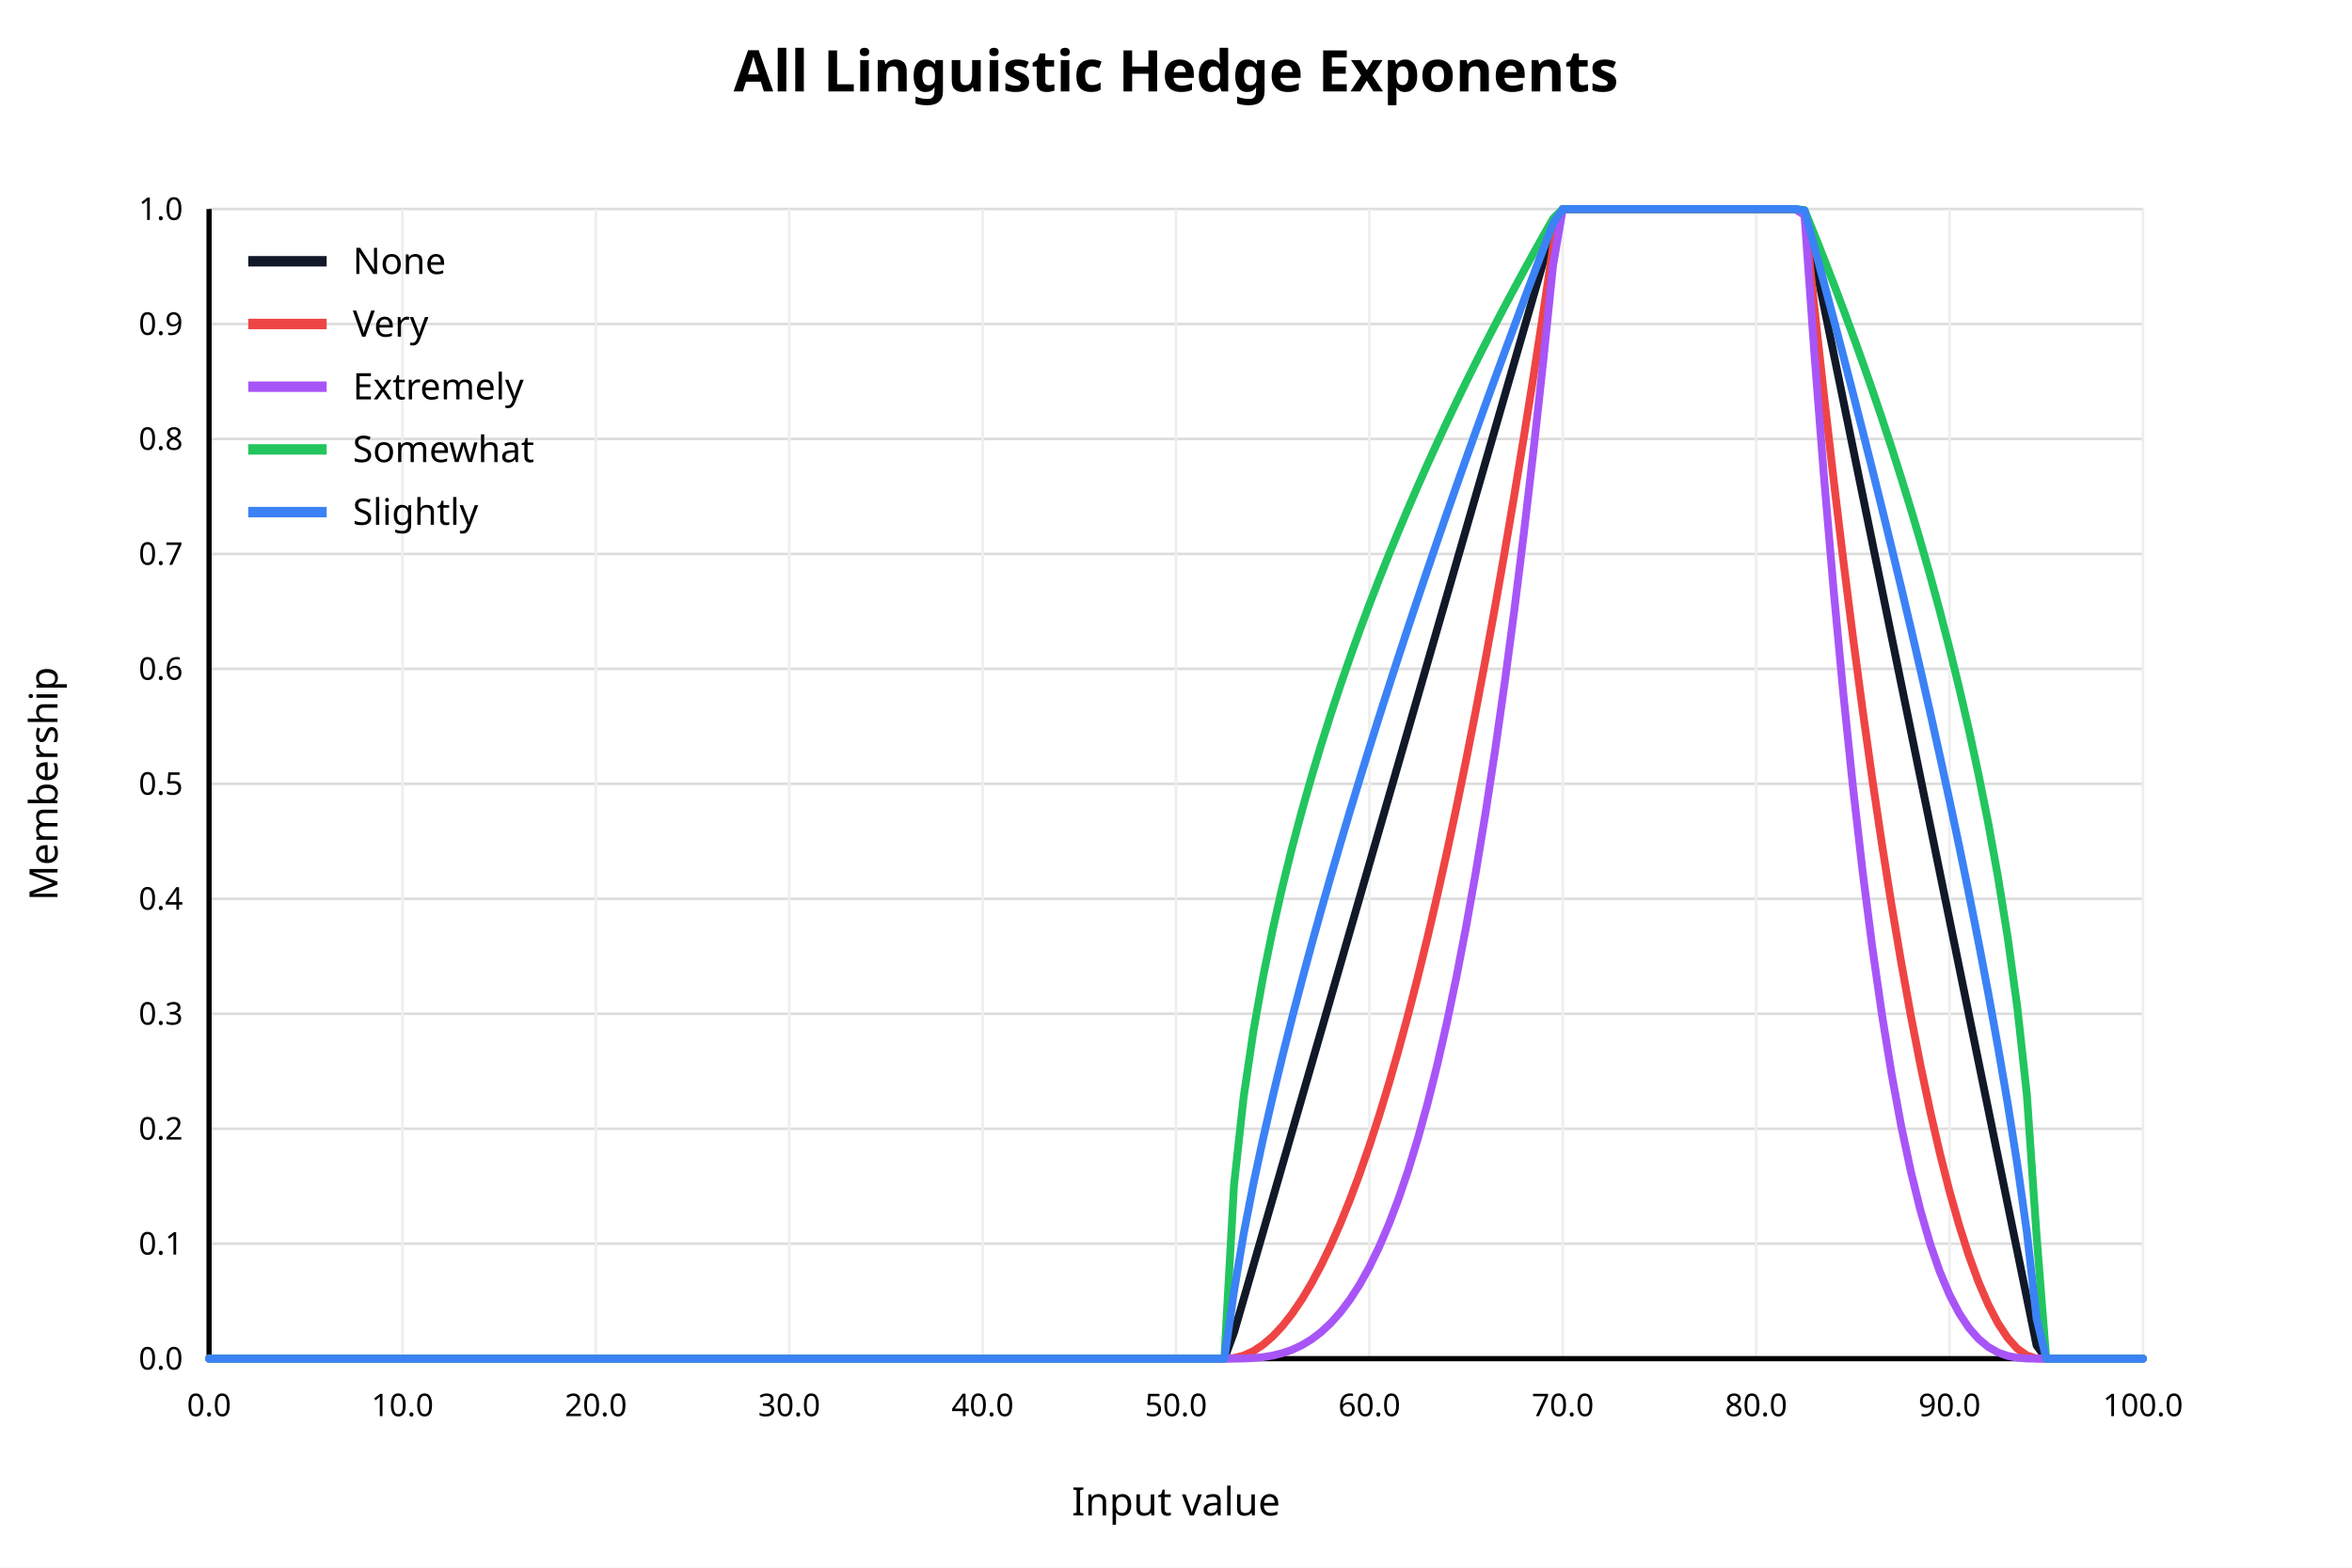
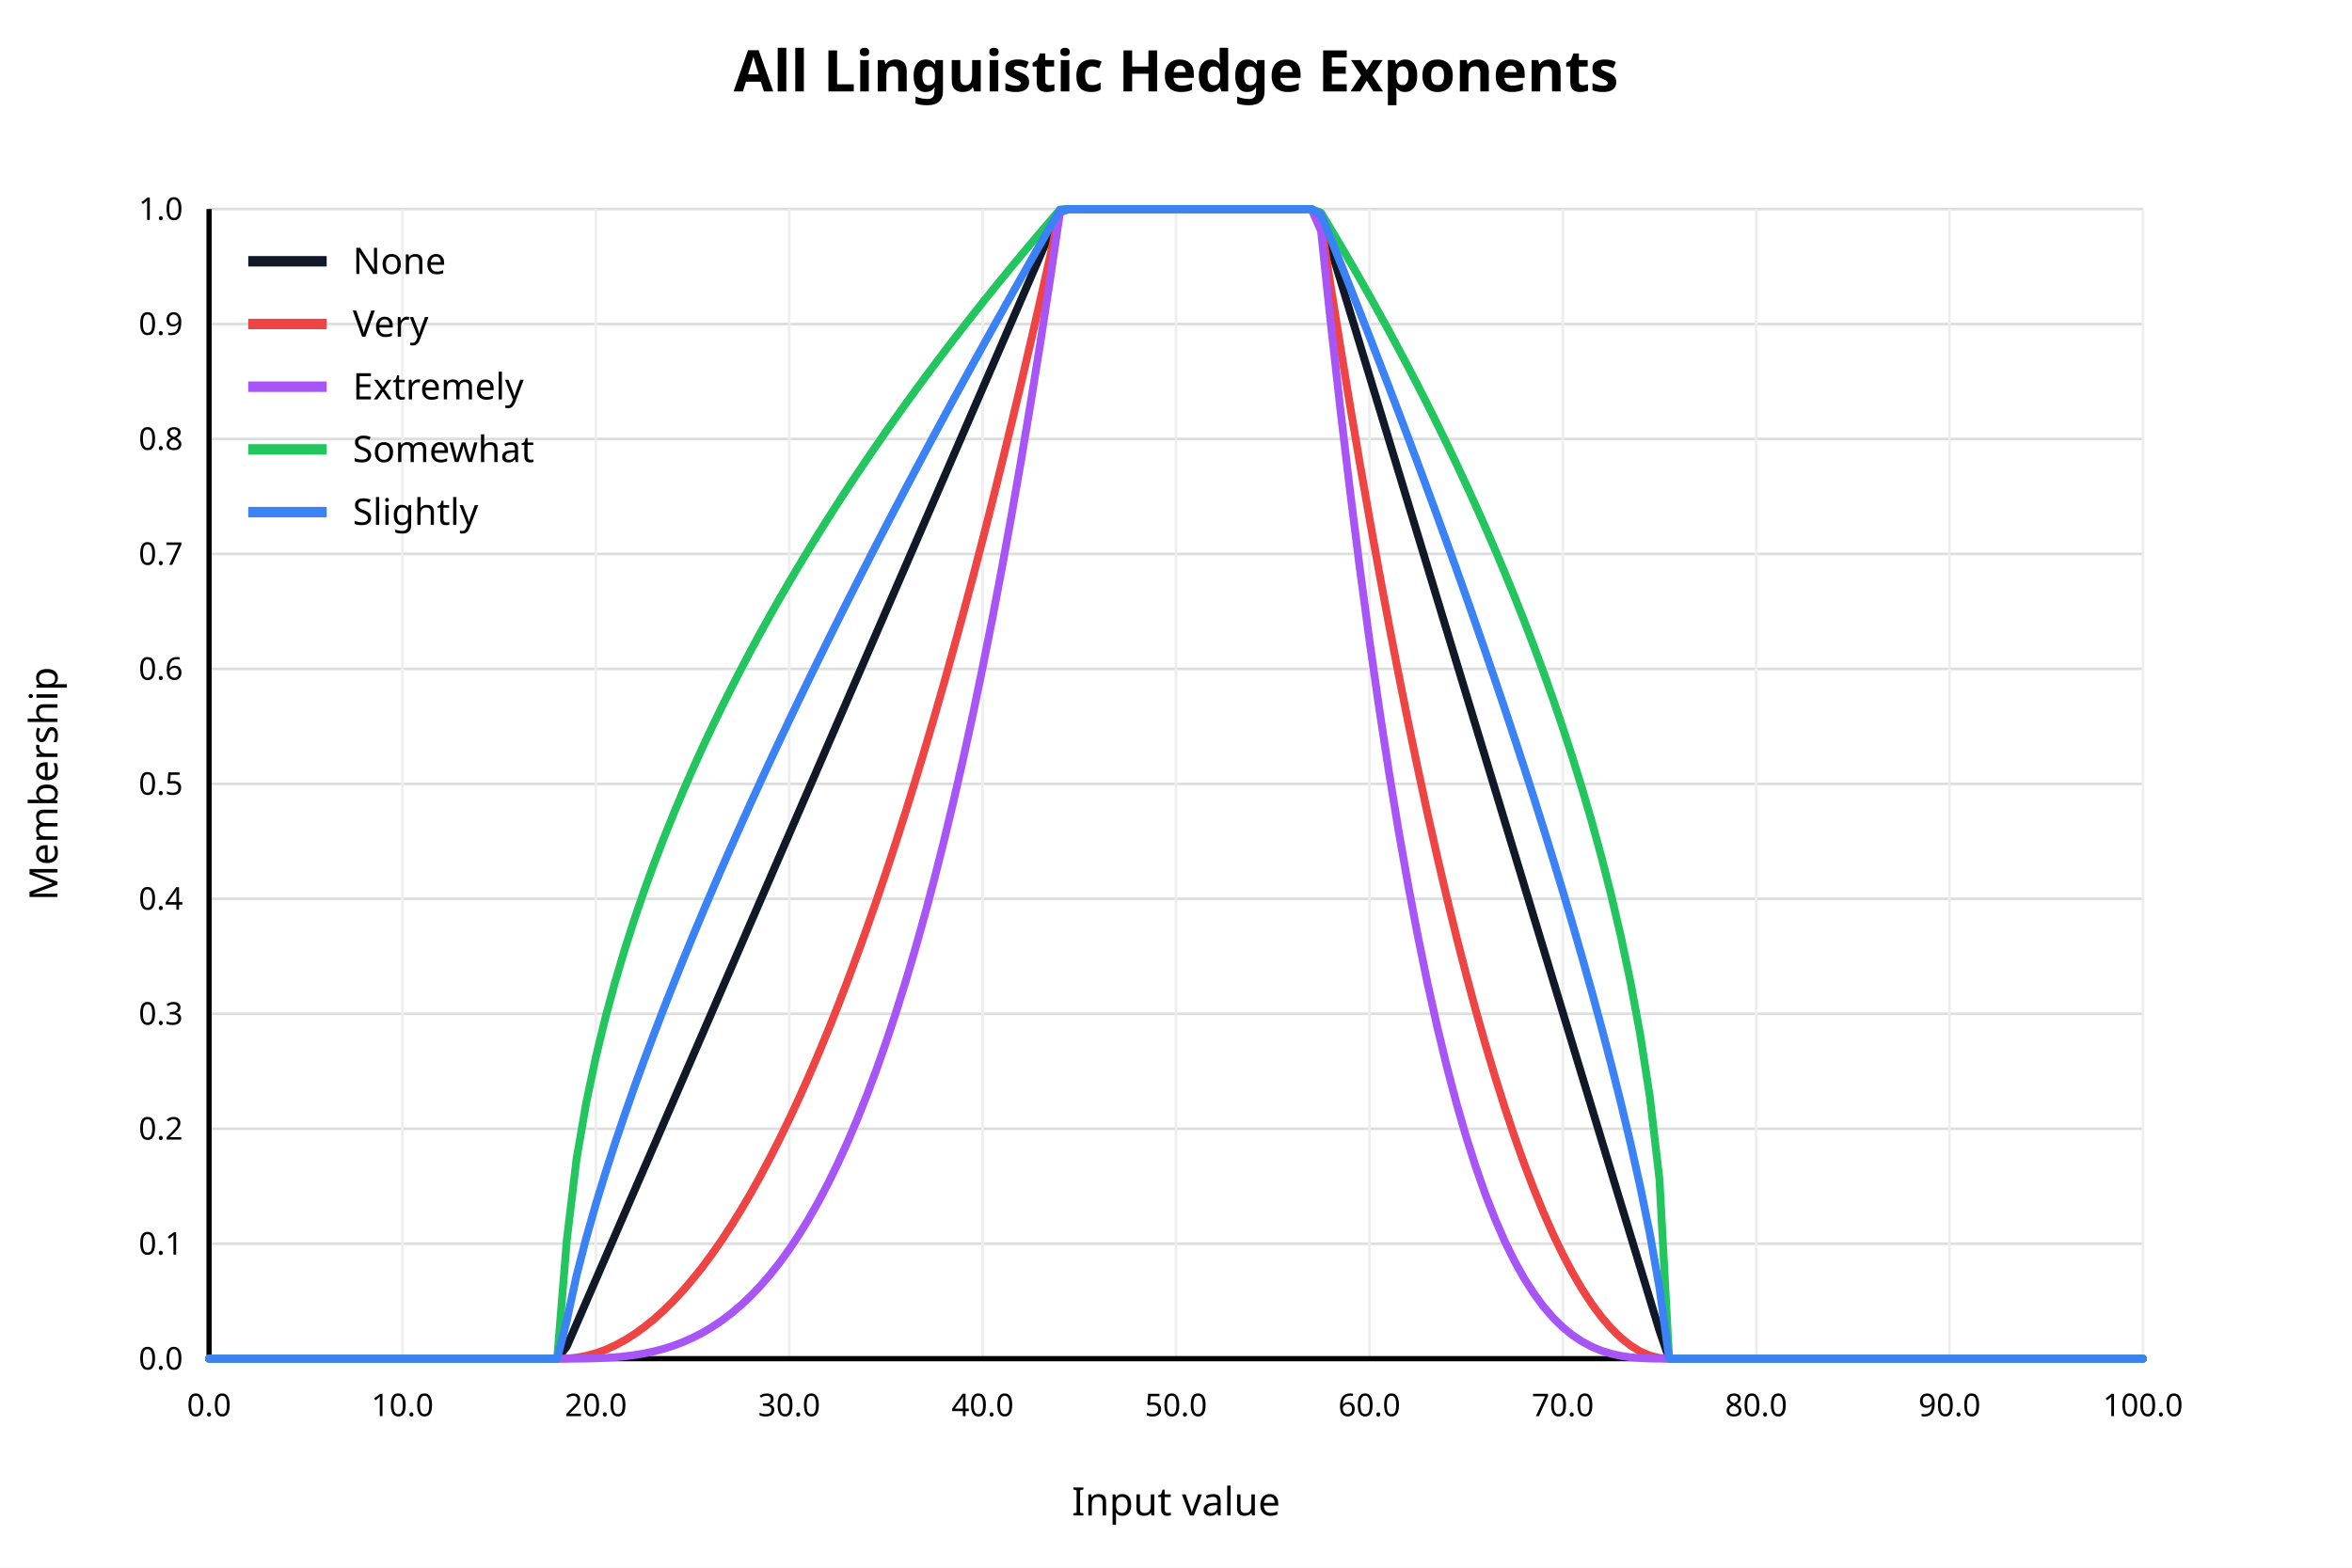
<svg xmlns="http://www.w3.org/2000/svg" width="900" height="600" viewBox="0 0 900 600">
  <rect x="0" y="0" width="900" height="600" fill="white" />
  <text x="450" y="35" text-anchor="middle" font-family="sans-serif" font-size="22" font-weight="bold" fill="black">All Linguistic Hedge Exponents</text>
  <line x1="80" y1="520.00" x2="820" y2="520.00" stroke="#dddddd" stroke-width="1" />
  <text x="70" y="520.00" text-anchor="end" dominant-baseline="middle" font-family="sans-serif" font-size="12" fill="black">0.0</text>
  <line x1="80" y1="476.00" x2="820" y2="476.00" stroke="#dddddd" stroke-width="1" />
  <text x="70" y="476.00" text-anchor="end" dominant-baseline="middle" font-family="sans-serif" font-size="12" fill="black">0.1</text>
  <line x1="80" y1="432.00" x2="820" y2="432.00" stroke="#dddddd" stroke-width="1" />
  <text x="70" y="432.00" text-anchor="end" dominant-baseline="middle" font-family="sans-serif" font-size="12" fill="black">0.2</text>
  <line x1="80" y1="388.00" x2="820" y2="388.00" stroke="#dddddd" stroke-width="1" />
  <text x="70" y="388.00" text-anchor="end" dominant-baseline="middle" font-family="sans-serif" font-size="12" fill="black">0.3</text>
  <line x1="80" y1="344.00" x2="820" y2="344.00" stroke="#dddddd" stroke-width="1" />
  <text x="70" y="344.00" text-anchor="end" dominant-baseline="middle" font-family="sans-serif" font-size="12" fill="black">0.4</text>
  <line x1="80" y1="300.00" x2="820" y2="300.00" stroke="#dddddd" stroke-width="1" />
  <text x="70" y="300.00" text-anchor="end" dominant-baseline="middle" font-family="sans-serif" font-size="12" fill="black">0.5</text>
  <line x1="80" y1="256.00" x2="820" y2="256.00" stroke="#dddddd" stroke-width="1" />
  <text x="70" y="256.00" text-anchor="end" dominant-baseline="middle" font-family="sans-serif" font-size="12" fill="black">0.6</text>
  <line x1="80" y1="212.00" x2="820" y2="212.00" stroke="#dddddd" stroke-width="1" />
  <text x="70" y="212.00" text-anchor="end" dominant-baseline="middle" font-family="sans-serif" font-size="12" fill="black">0.7</text>
  <line x1="80" y1="168.00" x2="820" y2="168.00" stroke="#dddddd" stroke-width="1" />
  <text x="70" y="168.00" text-anchor="end" dominant-baseline="middle" font-family="sans-serif" font-size="12" fill="black">0.8</text>
  <line x1="80" y1="124.00" x2="820" y2="124.00" stroke="#dddddd" stroke-width="1" />
  <text x="70" y="124.00" text-anchor="end" dominant-baseline="middle" font-family="sans-serif" font-size="12" fill="black">0.9</text>
  <line x1="80" y1="80.00" x2="820" y2="80.00" stroke="#dddddd" stroke-width="1" />
  <text x="70" y="80.00" text-anchor="end" dominant-baseline="middle" font-family="sans-serif" font-size="12" fill="black">1.0</text>
  <line x1="80.00" y1="80" x2="80.00" y2="520" stroke="#eeeeee" stroke-width="1" />
  <text x="80.00" y="542" text-anchor="middle" font-family="sans-serif" font-size="12" fill="black">0.0</text>
  <line x1="154.00" y1="80" x2="154.00" y2="520" stroke="#eeeeee" stroke-width="1" />
  <text x="154.00" y="542" text-anchor="middle" font-family="sans-serif" font-size="12" fill="black">10.0</text>
  <line x1="228.00" y1="80" x2="228.00" y2="520" stroke="#eeeeee" stroke-width="1" />
  <text x="228.00" y="542" text-anchor="middle" font-family="sans-serif" font-size="12" fill="black">20.0</text>
  <line x1="302.00" y1="80" x2="302.00" y2="520" stroke="#eeeeee" stroke-width="1" />
  <text x="302.00" y="542" text-anchor="middle" font-family="sans-serif" font-size="12" fill="black">30.0</text>
  <line x1="376.00" y1="80" x2="376.00" y2="520" stroke="#eeeeee" stroke-width="1" />
  <text x="376.00" y="542" text-anchor="middle" font-family="sans-serif" font-size="12" fill="black">40.0</text>
  <line x1="450.00" y1="80" x2="450.00" y2="520" stroke="#eeeeee" stroke-width="1" />
  <text x="450.00" y="542" text-anchor="middle" font-family="sans-serif" font-size="12" fill="black">50.0</text>
  <line x1="524.00" y1="80" x2="524.00" y2="520" stroke="#eeeeee" stroke-width="1" />
  <text x="524.00" y="542" text-anchor="middle" font-family="sans-serif" font-size="12" fill="black">60.0</text>
  <line x1="598.00" y1="80" x2="598.00" y2="520" stroke="#eeeeee" stroke-width="1" />
  <text x="598.00" y="542" text-anchor="middle" font-family="sans-serif" font-size="12" fill="black">70.0</text>
  <line x1="672.00" y1="80" x2="672.00" y2="520" stroke="#eeeeee" stroke-width="1" />
  <text x="672.00" y="542" text-anchor="middle" font-family="sans-serif" font-size="12" fill="black">80.0</text>
  <line x1="746.00" y1="80" x2="746.00" y2="520" stroke="#eeeeee" stroke-width="1" />
  <text x="746.00" y="542" text-anchor="middle" font-family="sans-serif" font-size="12" fill="black">90.0</text>
  <line x1="820.00" y1="80" x2="820.00" y2="520" stroke="#eeeeee" stroke-width="1" />
  <text x="820.00" y="542" text-anchor="middle" font-family="sans-serif" font-size="12" fill="black">100.0</text>
  <line x1="80" y1="520" x2="820" y2="520" stroke="black" stroke-width="2" />
  <line x1="80" y1="80" x2="80" y2="520" stroke="black" stroke-width="2" />
  <text x="450" y="580" text-anchor="middle" font-family="sans-serif" font-size="15" fill="black">Input value</text>
  <text x="22" y="300" text-anchor="middle" font-family="sans-serif" font-size="15" fill="black" transform="rotate(-90 22 300)">Membership</text>
-   <polyline fill="none" stroke="#111827" stroke-width="3" stroke-linejoin="round" stroke-linecap="round" points="80.00,520.00 83.70,520.00 87.40,520.00 91.10,520.00 94.80,520.00 98.50,520.00 102.20,520.00 105.90,520.00 109.60,520.00 113.30,520.00 117.00,520.00 120.70,520.00 124.40,520.00 128.10,520.00 131.80,520.00 135.50,520.00 139.20,520.00 142.90,520.00 146.60,520.00 150.30,520.00 154.00,520.00 157.70,520.00 161.40,520.00 165.10,520.00 168.80,520.00 172.50,520.00 176.20,520.00 179.90,520.00 183.60,520.00 187.30,520.00 191.00,520.00 194.70,520.00 198.40,520.00 202.10,520.00 205.80,520.00 209.50,520.00 213.20,520.00 216.90,520.00 220.60,520.00 224.30,520.00 228.00,520.00 231.70,520.00 235.40,520.00 239.10,520.00 242.80,520.00 246.50,520.00 250.20,520.00 253.90,520.00 257.60,520.00 261.30,520.00 265.00,520.00 268.70,520.00 272.40,520.00 276.10,520.00 279.80,520.00 283.50,520.00 287.20,520.00 290.90,520.00 294.60,520.00 298.30,520.00 302.00,520.00 305.70,520.00 309.40,520.00 313.10,520.00 316.80,520.00 320.50,520.00 324.20,520.00 327.90,520.00 331.60,520.00 335.30,520.00 339.00,520.00 342.70,520.00 346.40,520.00 350.10,520.00 353.80,520.00 357.50,520.00 361.20,520.00 364.90,520.00 368.60,520.00 372.30,520.00 376.00,520.00 379.70,520.00 383.40,520.00 387.10,520.00 390.80,520.00 394.50,520.00 398.20,520.00 401.90,520.00 405.60,520.00 409.30,520.00 413.00,520.00 416.70,520.00 420.40,520.00 424.10,520.00 427.80,520.00 431.50,520.00 435.20,520.00 438.90,520.00 442.60,520.00 446.30,520.00 450.00,520.00 453.70,520.00 457.40,520.00 461.10,520.00 464.80,520.00 468.50,520.00 472.20,509.97 475.90,497.17 479.60,484.36 483.30,471.55 487.00,458.74 490.70,445.93 494.40,433.12 498.10,420.31 501.80,407.50 505.50,394.69 509.20,381.88 512.90,369.07 516.60,356.26 520.30,343.45 524.00,330.65 527.70,317.84 531.40,305.03 535.10,292.22 538.80,279.41 542.50,266.60 546.20,253.79 549.90,240.98 553.60,228.17 557.30,215.36 561.00,202.55 564.70,189.74 568.40,176.93 572.10,164.12 575.80,151.32 579.50,138.51 583.20,125.70 586.90,112.89 590.60,100.08 594.30,87.27 598.00,80.00 601.70,80.00 605.40,80.00 609.10,80.00 612.80,80.00 616.50,80.00 620.20,80.00 623.90,80.00 627.60,80.00 631.30,80.00 635.00,80.00 638.70,80.00 642.40,80.00 646.10,80.00 649.80,80.00 653.50,80.00 657.20,80.00 660.90,80.00 664.60,80.00 668.30,80.00 672.00,80.00 675.70,80.00 679.40,80.00 683.10,80.00 686.80,80.00 690.50,80.79 694.20,98.88 697.90,116.97 701.60,135.06 705.30,153.15 709.00,171.24 712.70,189.33 716.40,207.42 720.10,225.51 723.80,243.60 727.50,261.69 731.20,279.78 734.90,297.87 738.60,315.96 742.30,334.05 746.00,352.14 749.70,370.23 753.40,388.32 757.10,406.41 760.80,424.50 764.50,442.59 768.20,460.68 771.90,478.77 775.60,496.86 779.30,514.95 783.00,520.00 786.70,520.00 790.40,520.00 794.10,520.00 797.80,520.00 801.50,520.00 805.20,520.00 808.90,520.00 812.60,520.00 816.30,520.00 820.00,520.00" />
+   <polyline fill="none" stroke="#111827" stroke-width="3" stroke-linejoin="round" stroke-linecap="round" points="80.00,520.00 83.70,520.00 87.40,520.00 91.10,520.00 94.80,520.00 98.50,520.00 102.20,520.00 105.90,520.00 109.60,520.00 113.30,520.00 117.00,520.00 120.70,520.00 124.40,520.00 128.10,520.00 131.80,520.00 135.50,520.00 139.20,520.00 142.90,520.00 146.60,520.00 150.30,520.00 154.00,520.00 157.70,520.00 161.40,520.00 165.10,520.00 168.80,520.00 172.50,520.00 176.20,520.00 179.90,520.00 183.60,520.00 187.30,520.00 191.00,520.00 194.70,520.00 198.40,520.00 202.10,520.00 205.80,520.00 209.50,520.00 213.20,520.00 216.90,515.31 220.60,506.78 224.30,498.25 228.00,489.73 231.70,481.20 235.40,472.67 239.10,464.15 242.80,455.62 246.50,447.09 250.20,438.57 253.90,430.04 257.60,421.51 261.30,412.98 265.00,404.46 268.70,395.93 272.40,387.40 276.10,378.88 279.80,370.35 283.50,361.82 287.20,353.30 290.90,344.77 294.60,336.24 298.30,327.72 302.00,319.19 305.70,310.66 309.40,302.14 313.10,293.61 316.80,285.08 320.50,276.56 324.20,268.03 327.90,259.50 331.60,250.98 335.30,242.45 339.00,233.92 342.70,225.40 346.40,216.87 350.10,208.34 353.80,199.82 357.50,191.29 361.20,182.76 364.90,174.24 368.60,165.71 372.30,157.18 376.00,148.66 379.70,140.13 383.40,131.60 387.10,123.08 390.80,114.55 394.50,106.02 398.20,97.50 401.90,88.97 405.60,80.44 409.30,80.00 413.00,80.00 416.70,80.00 420.40,80.00 424.10,80.00 427.80,80.00 431.50,80.00 435.20,80.00 438.90,80.00 442.60,80.00 446.30,80.00 450.00,80.00 453.70,80.00 457.40,80.00 461.10,80.00 464.80,80.00 468.50,80.00 472.20,80.00 475.90,80.00 479.60,80.00 483.30,80.00 487.00,80.00 490.70,80.00 494.40,80.00 498.10,80.00 501.80,80.00 505.50,82.82 509.20,95.00 512.90,107.19 516.60,119.37 520.30,131.56 524.00,143.74 527.70,155.93 531.40,168.12 535.10,180.30 538.80,192.49 542.50,204.67 546.20,216.86 549.90,229.04 553.60,241.23 557.30,253.41 561.00,265.60 564.70,277.79 568.40,289.97 572.10,302.16 575.80,314.34 579.50,326.53 583.20,338.71 586.90,350.90 590.60,363.08 594.30,375.27 598.00,387.46 601.70,399.64 605.40,411.83 609.10,424.01 612.80,436.20 616.50,448.38 620.20,460.57 623.90,472.75 627.60,484.94 631.30,497.13 635.00,509.31 638.70,520.00 642.40,520.00 646.10,520.00 649.80,520.00 653.50,520.00 657.20,520.00 660.90,520.00 664.60,520.00 668.30,520.00 672.00,520.00 675.70,520.00 679.40,520.00 683.10,520.00 686.80,520.00 690.50,520.00 694.20,520.00 697.90,520.00 701.60,520.00 705.30,520.00 709.00,520.00 712.70,520.00 716.40,520.00 720.10,520.00 723.80,520.00 727.50,520.00 731.20,520.00 734.90,520.00 738.60,520.00 742.30,520.00 746.00,520.00 749.70,520.00 753.40,520.00 757.10,520.00 760.80,520.00 764.50,520.00 768.20,520.00 771.90,520.00 775.60,520.00 779.30,520.00 783.00,520.00 786.70,520.00 790.40,520.00 794.10,520.00 797.80,520.00 801.50,520.00 805.20,520.00 808.90,520.00 812.60,520.00 816.30,520.00 820.00,520.00" />
  <line x1="95" y1="100" x2="125" y2="100" stroke="#111827" stroke-width="4" />
  <text x="135" y="100" dominant-baseline="middle" font-family="sans-serif" font-size="14" fill="black">None</text>
-   <polyline fill="none" stroke="#ef4444" stroke-width="3" stroke-linejoin="round" stroke-linecap="round" points="80.00,520.00 83.70,520.00 87.40,520.00 91.10,520.00 94.80,520.00 98.50,520.00 102.20,520.00 105.90,520.00 109.60,520.00 113.30,520.00 117.00,520.00 120.70,520.00 124.40,520.00 128.10,520.00 131.80,520.00 135.50,520.00 139.20,520.00 142.90,520.00 146.60,520.00 150.30,520.00 154.00,520.00 157.70,520.00 161.40,520.00 165.10,520.00 168.80,520.00 172.50,520.00 176.20,520.00 179.90,520.00 183.60,520.00 187.30,520.00 191.00,520.00 194.70,520.00 198.40,520.00 202.10,520.00 205.80,520.00 209.50,520.00 213.20,520.00 216.90,520.00 220.60,520.00 224.30,520.00 228.00,520.00 231.70,520.00 235.40,520.00 239.10,520.00 242.80,520.00 246.50,520.00 250.20,520.00 253.90,520.00 257.60,520.00 261.30,520.00 265.00,520.00 268.70,520.00 272.40,520.00 276.10,520.00 279.80,520.00 283.50,520.00 287.20,520.00 290.90,520.00 294.60,520.00 298.30,520.00 302.00,520.00 305.70,520.00 309.40,520.00 313.10,520.00 316.80,520.00 320.50,520.00 324.20,520.00 327.90,520.00 331.60,520.00 335.30,520.00 339.00,520.00 342.70,520.00 346.40,520.00 350.10,520.00 353.80,520.00 357.50,520.00 361.20,520.00 364.90,520.00 368.60,520.00 372.30,520.00 376.00,520.00 379.70,520.00 383.40,520.00 387.10,520.00 390.80,520.00 394.50,520.00 398.20,520.00 401.90,520.00 405.60,520.00 409.30,520.00 413.00,520.00 416.70,520.00 420.40,520.00 424.10,520.00 427.80,520.00 431.50,520.00 435.20,520.00 438.90,520.00 442.60,520.00 446.30,520.00 450.00,520.00 453.70,520.00 457.40,520.00 461.10,520.00 464.80,520.00 468.50,520.00 472.20,519.77 475.90,518.81 479.60,517.11 483.30,514.66 487.00,511.47 490.70,507.53 494.40,502.84 498.10,497.41 501.80,491.24 505.50,484.31 509.20,476.64 512.90,468.23 516.60,459.07 520.30,449.16 524.00,438.51 527.70,427.11 531.40,414.97 535.10,402.08 538.80,388.44 542.50,374.06 546.20,358.94 549.90,343.06 553.60,326.45 557.30,309.08 561.00,290.97 564.70,272.11 568.40,252.51 572.10,232.17 575.80,211.07 579.50,189.23 583.20,166.65 586.90,143.32 590.60,119.24 594.30,94.42 598.00,80.00 601.70,80.00 605.40,80.00 609.10,80.00 612.80,80.00 616.50,80.00 620.20,80.00 623.90,80.00 627.60,80.00 631.30,80.00 635.00,80.00 638.70,80.00 642.40,80.00 646.10,80.00 649.80,80.00 653.50,80.00 657.20,80.00 660.90,80.00 664.60,80.00 668.30,80.00 672.00,80.00 675.70,80.00 679.40,80.00 683.10,80.00 686.80,80.00 690.50,81.57 694.20,116.94 697.90,150.83 701.60,183.22 705.30,214.13 709.00,243.56 712.70,271.49 716.40,297.94 720.10,322.90 723.80,346.37 727.50,368.35 731.20,388.85 734.90,407.86 738.60,425.38 742.30,441.41 746.00,455.96 749.70,469.02 753.40,480.59 757.10,490.68 760.80,499.27 764.50,506.38 768.20,512.00 771.90,516.14 775.60,518.78 779.30,519.94 783.00,520.00 786.70,520.00 790.40,520.00 794.10,520.00 797.80,520.00 801.50,520.00 805.20,520.00 808.90,520.00 812.60,520.00 816.30,520.00 820.00,520.00" />
+   <polyline fill="none" stroke="#ef4444" stroke-width="3" stroke-linejoin="round" stroke-linecap="round" points="80.00,520.00 83.70,520.00 87.40,520.00 91.10,520.00 94.80,520.00 98.50,520.00 102.20,520.00 105.90,520.00 109.60,520.00 113.30,520.00 117.00,520.00 120.70,520.00 124.40,520.00 128.10,520.00 131.80,520.00 135.50,520.00 139.20,520.00 142.90,520.00 146.60,520.00 150.30,520.00 154.00,520.00 157.70,520.00 161.40,520.00 165.10,520.00 168.80,520.00 172.50,520.00 176.20,520.00 179.90,520.00 183.60,520.00 187.30,520.00 191.00,520.00 194.70,520.00 198.40,520.00 202.10,520.00 205.80,520.00 209.50,520.00 213.20,520.00 216.90,519.95 220.60,519.60 224.30,518.93 228.00,517.92 231.70,516.58 235.40,514.91 239.10,512.91 242.80,510.58 246.50,507.92 250.20,504.93 253.90,501.61 257.60,497.95 261.30,493.97 265.00,489.66 268.70,485.02 272.40,480.04 276.10,474.74 279.80,469.10 283.50,463.14 287.20,456.84 290.90,450.22 294.60,443.26 298.30,435.97 302.00,428.35 305.70,420.41 309.40,412.13 313.10,403.52 316.80,394.58 320.50,385.31 324.20,375.71 327.90,365.78 331.60,355.52 335.30,344.92 339.00,334.00 342.70,322.75 346.40,311.16 350.10,299.25 353.80,287.01 357.50,274.43 361.20,261.53 364.90,248.29 368.60,234.72 372.30,220.83 376.00,206.60 379.70,192.04 383.40,177.15 387.10,161.94 390.80,146.39 394.50,130.51 398.20,114.30 401.90,97.76 405.60,80.88 409.30,80.00 413.00,80.00 416.70,80.00 420.40,80.00 424.10,80.00 427.80,80.00 431.50,80.00 435.20,80.00 438.90,80.00 442.60,80.00 446.30,80.00 450.00,80.00 453.70,80.00 457.40,80.00 461.10,80.00 464.80,80.00 468.50,80.00 472.20,80.00 475.90,80.00 479.60,80.00 483.30,80.00 487.00,80.00 490.70,80.00 494.40,80.00 498.10,80.00 501.80,80.00 505.50,85.61 509.20,109.49 512.90,132.69 516.60,155.22 520.30,177.08 524.00,198.25 527.70,218.76 531.40,238.58 535.10,257.74 538.80,276.22 542.50,294.02 546.20,311.15 549.90,327.60 553.60,343.38 557.30,358.48 561.00,372.91 564.70,386.66 568.40,399.74 572.10,412.15 575.80,423.87 579.50,434.93 583.20,445.31 586.90,455.01 590.60,464.04 594.30,472.39 598.00,480.07 601.70,487.08 605.40,493.41 609.10,499.06 612.80,504.04 616.50,508.34 620.20,511.97 623.90,514.93 627.60,517.21 631.30,518.81 635.00,519.74 638.70,520.00 642.40,520.00 646.10,520.00 649.80,520.00 653.50,520.00 657.20,520.00 660.90,520.00 664.60,520.00 668.30,520.00 672.00,520.00 675.70,520.00 679.40,520.00 683.10,520.00 686.80,520.00 690.50,520.00 694.20,520.00 697.90,520.00 701.60,520.00 705.30,520.00 709.00,520.00 712.70,520.00 716.40,520.00 720.10,520.00 723.80,520.00 727.50,520.00 731.20,520.00 734.90,520.00 738.60,520.00 742.30,520.00 746.00,520.00 749.70,520.00 753.40,520.00 757.10,520.00 760.80,520.00 764.50,520.00 768.20,520.00 771.90,520.00 775.60,520.00 779.30,520.00 783.00,520.00 786.70,520.00 790.40,520.00 794.10,520.00 797.80,520.00 801.50,520.00 805.20,520.00 808.90,520.00 812.60,520.00 816.30,520.00 820.00,520.00" />
  <line x1="95" y1="124" x2="125" y2="124" stroke="#ef4444" stroke-width="4" />
  <text x="135" y="124" dominant-baseline="middle" font-family="sans-serif" font-size="14" fill="black">Very</text>
-   <polyline fill="none" stroke="#a855f7" stroke-width="3" stroke-linejoin="round" stroke-linecap="round" points="80.00,520.00 83.70,520.00 87.40,520.00 91.10,520.00 94.80,520.00 98.50,520.00 102.20,520.00 105.90,520.00 109.60,520.00 113.30,520.00 117.00,520.00 120.70,520.00 124.40,520.00 128.10,520.00 131.80,520.00 135.50,520.00 139.20,520.00 142.90,520.00 146.60,520.00 150.30,520.00 154.00,520.00 157.70,520.00 161.40,520.00 165.10,520.00 168.80,520.00 172.50,520.00 176.20,520.00 179.90,520.00 183.60,520.00 187.30,520.00 191.00,520.00 194.70,520.00 198.40,520.00 202.10,520.00 205.80,520.00 209.50,520.00 213.20,520.00 216.90,520.00 220.60,520.00 224.30,520.00 228.00,520.00 231.70,520.00 235.40,520.00 239.10,520.00 242.80,520.00 246.50,520.00 250.20,520.00 253.90,520.00 257.60,520.00 261.30,520.00 265.00,520.00 268.70,520.00 272.40,520.00 276.10,520.00 279.80,520.00 283.50,520.00 287.20,520.00 290.90,520.00 294.60,520.00 298.30,520.00 302.00,520.00 305.70,520.00 309.40,520.00 313.10,520.00 316.80,520.00 320.50,520.00 324.20,520.00 327.90,520.00 331.60,520.00 335.30,520.00 339.00,520.00 342.70,520.00 346.40,520.00 350.10,520.00 353.80,520.00 357.50,520.00 361.20,520.00 364.90,520.00 368.60,520.00 372.30,520.00 376.00,520.00 379.70,520.00 383.40,520.00 387.10,520.00 390.80,520.00 394.50,520.00 398.20,520.00 401.90,520.00 405.60,520.00 409.30,520.00 413.00,520.00 416.70,520.00 420.40,520.00 424.10,520.00 427.80,520.00 431.50,520.00 435.20,520.00 438.90,520.00 442.60,520.00 446.30,520.00 450.00,520.00 453.70,520.00 457.40,520.00 461.10,520.00 464.80,520.00 468.50,520.00 472.20,519.99 475.90,519.94 479.60,519.77 483.30,519.41 487.00,518.81 490.70,517.90 494.40,516.61 498.10,514.88 501.80,512.65 505.50,509.84 509.20,506.39 512.90,502.24 516.60,497.33 520.30,491.58 524.00,484.93 527.70,477.32 531.40,468.68 535.10,458.95 538.80,448.07 542.50,435.95 546.20,422.55 549.90,407.80 553.60,391.63 557.30,373.97 561.00,354.76 564.70,333.94 568.40,311.44 572.10,287.20 575.80,261.14 579.50,233.21 583.20,203.35 586.90,171.47 590.60,137.53 594.30,101.45 598.00,80.00 601.70,80.00 605.40,80.00 609.10,80.00 612.80,80.00 616.50,80.00 620.20,80.00 623.90,80.00 627.60,80.00 631.30,80.00 635.00,80.00 638.70,80.00 642.40,80.00 646.10,80.00 649.80,80.00 653.50,80.00 657.20,80.00 660.90,80.00 664.60,80.00 668.30,80.00 672.00,80.00 675.70,80.00 679.40,80.00 683.10,80.00 686.80,80.00 690.50,82.35 694.20,134.23 697.90,181.84 701.60,225.36 705.30,264.98 709.00,300.88 712.70,333.24 716.40,362.24 720.10,388.08 723.80,410.93 727.50,430.97 731.20,448.40 734.90,463.39 738.60,476.12 742.30,486.79 746.00,495.57 749.70,502.65 753.40,508.21 757.10,512.43 760.80,515.50 764.50,517.60 768.20,518.92 771.90,519.64 775.60,519.94 779.30,520.00 783.00,520.00 786.70,520.00 790.40,520.00 794.10,520.00 797.80,520.00 801.50,520.00 805.20,520.00 808.90,520.00 812.60,520.00 816.30,520.00 820.00,520.00" />
+   <polyline fill="none" stroke="#a855f7" stroke-width="3" stroke-linejoin="round" stroke-linecap="round" points="80.00,520.00 83.70,520.00 87.40,520.00 91.10,520.00 94.80,520.00 98.50,520.00 102.20,520.00 105.90,520.00 109.60,520.00 113.30,520.00 117.00,520.00 120.70,520.00 124.40,520.00 128.10,520.00 131.80,520.00 135.50,520.00 139.20,520.00 142.90,520.00 146.60,520.00 150.30,520.00 154.00,520.00 157.70,520.00 161.40,520.00 165.10,520.00 168.80,520.00 172.50,520.00 176.20,520.00 179.90,520.00 183.60,520.00 187.30,520.00 191.00,520.00 194.70,520.00 198.40,520.00 202.10,520.00 205.80,520.00 209.50,520.00 213.20,520.00 216.90,520.00 220.60,519.99 224.30,519.95 228.00,519.86 231.70,519.70 235.40,519.45 239.10,519.10 242.80,518.62 246.50,518.00 250.20,517.21 253.90,516.24 257.60,515.07 261.30,513.67 265.00,512.03 268.70,510.14 272.40,507.96 276.10,505.48 279.80,502.69 283.50,499.56 287.20,496.07 290.90,492.21 294.60,487.95 298.30,483.28 302.00,478.17 305.70,472.62 309.40,466.59 313.10,460.07 316.80,453.04 320.50,445.48 324.20,437.37 327.90,428.69 331.60,419.43 335.30,409.56 339.00,399.07 342.70,387.93 346.40,376.13 350.10,363.64 353.80,350.45 357.50,336.54 361.20,321.89 364.90,306.48 368.60,290.29 372.30,273.31 376.00,255.50 379.70,236.86 383.40,217.36 387.10,196.99 390.80,175.72 394.50,153.54 398.20,130.43 401.90,106.36 405.60,81.33 409.30,80.00 413.00,80.00 416.70,80.00 420.40,80.00 424.10,80.00 427.80,80.00 431.50,80.00 435.20,80.00 438.90,80.00 442.60,80.00 446.30,80.00 450.00,80.00 453.70,80.00 457.40,80.00 461.10,80.00 464.80,80.00 468.50,80.00 472.20,80.00 475.90,80.00 479.60,80.00 483.30,80.00 487.00,80.00 490.70,80.00 494.40,80.00 498.10,80.00 501.80,80.00 505.50,88.39 509.20,123.49 512.90,156.63 516.60,187.86 520.30,217.26 524.00,244.87 527.70,270.74 531.40,294.94 535.10,317.52 538.80,338.54 542.50,358.05 546.20,376.11 549.90,392.77 553.60,408.10 557.30,422.14 561.00,434.96 564.70,446.60 568.40,457.13 572.10,466.60 575.80,475.07 579.50,482.59 583.20,489.23 586.90,495.02 590.60,500.04 594.30,504.34 598.00,507.97 601.70,510.99 605.40,513.46 609.10,515.43 612.80,516.96 616.50,518.10 620.20,518.92 623.90,519.46 627.60,519.78 631.30,519.94 635.00,519.99 638.70,520.00 642.40,520.00 646.10,520.00 649.80,520.00 653.50,520.00 657.20,520.00 660.90,520.00 664.60,520.00 668.30,520.00 672.00,520.00 675.70,520.00 679.40,520.00 683.10,520.00 686.80,520.00 690.50,520.00 694.20,520.00 697.90,520.00 701.60,520.00 705.30,520.00 709.00,520.00 712.70,520.00 716.40,520.00 720.10,520.00 723.80,520.00 727.50,520.00 731.20,520.00 734.90,520.00 738.60,520.00 742.30,520.00 746.00,520.00 749.70,520.00 753.40,520.00 757.10,520.00 760.80,520.00 764.50,520.00 768.20,520.00 771.90,520.00 775.60,520.00 779.30,520.00 783.00,520.00 786.70,520.00 790.40,520.00 794.10,520.00 797.80,520.00 801.50,520.00 805.20,520.00 808.90,520.00 812.60,520.00 816.30,520.00 820.00,520.00" />
  <line x1="95" y1="148" x2="125" y2="148" stroke="#a855f7" stroke-width="4" />
  <text x="135" y="148" dominant-baseline="middle" font-family="sans-serif" font-size="14" fill="black">Extremely</text>
-   <polyline fill="none" stroke="#22c55e" stroke-width="3" stroke-linejoin="round" stroke-linecap="round" points="80.00,520.00 83.70,520.00 87.40,520.00 91.10,520.00 94.80,520.00 98.50,520.00 102.20,520.00 105.90,520.00 109.60,520.00 113.30,520.00 117.00,520.00 120.70,520.00 124.40,520.00 128.10,520.00 131.80,520.00 135.50,520.00 139.20,520.00 142.90,520.00 146.60,520.00 150.30,520.00 154.00,520.00 157.70,520.00 161.40,520.00 165.10,520.00 168.80,520.00 172.50,520.00 176.20,520.00 179.90,520.00 183.60,520.00 187.30,520.00 191.00,520.00 194.70,520.00 198.40,520.00 202.10,520.00 205.80,520.00 209.50,520.00 213.20,520.00 216.90,520.00 220.60,520.00 224.30,520.00 228.00,520.00 231.70,520.00 235.40,520.00 239.10,520.00 242.80,520.00 246.50,520.00 250.20,520.00 253.90,520.00 257.60,520.00 261.30,520.00 265.00,520.00 268.70,520.00 272.40,520.00 276.10,520.00 279.80,520.00 283.50,520.00 287.20,520.00 290.90,520.00 294.60,520.00 298.30,520.00 302.00,520.00 305.70,520.00 309.40,520.00 313.10,520.00 316.80,520.00 320.50,520.00 324.20,520.00 327.90,520.00 331.60,520.00 335.30,520.00 339.00,520.00 342.70,520.00 346.40,520.00 350.10,520.00 353.80,520.00 357.50,520.00 361.20,520.00 364.90,520.00 368.60,520.00 372.30,520.00 376.00,520.00 379.70,520.00 383.40,520.00 387.10,520.00 390.80,520.00 394.50,520.00 398.20,520.00 401.90,520.00 405.60,520.00 409.30,520.00 413.00,520.00 416.70,520.00 420.40,520.00 424.10,520.00 427.80,520.00 431.50,520.00 435.20,520.00 438.90,520.00 442.60,520.00 446.30,520.00 450.00,520.00 453.70,520.00 457.40,520.00 461.10,520.00 464.80,520.00 468.50,520.00 472.20,453.58 475.90,419.76 479.60,394.77 483.30,373.99 487.00,355.82 490.70,339.47 494.40,324.48 498.10,310.56 501.80,297.51 505.50,285.19 509.20,273.48 512.90,262.30 516.60,251.59 520.30,241.29 524.00,231.35 527.70,221.75 531.40,212.45 535.10,203.42 538.80,194.64 542.50,186.09 546.20,177.75 549.90,169.62 553.60,161.66 557.30,153.88 561.00,146.27 564.70,138.80 568.40,131.48 572.10,124.29 575.80,117.23 579.50,110.30 583.20,103.47 586.90,96.76 590.60,90.16 594.30,83.65 598.00,80.00 601.70,80.00 605.40,80.00 609.10,80.00 612.80,80.00 616.50,80.00 620.20,80.00 623.90,80.00 627.60,80.00 631.30,80.00 635.00,80.00 638.70,80.00 642.40,80.00 646.10,80.00 649.80,80.00 653.50,80.00 657.20,80.00 660.90,80.00 664.60,80.00 668.30,80.00 672.00,80.00 675.70,80.00 679.40,80.00 683.10,80.00 686.80,80.00 690.50,80.39 694.20,89.54 697.90,98.89 701.60,108.45 705.30,118.23 709.00,128.27 712.70,138.56 716.40,149.14 720.10,160.03 723.80,171.26 727.50,182.87 731.20,194.89 734.90,207.37 738.60,220.37 742.30,233.96 746.00,248.23 749.70,263.29 753.40,279.29 757.10,296.44 760.80,315.01 764.50,335.45 768.20,358.44 771.90,385.31 775.60,419.10 779.30,472.87 783.00,520.00 786.70,520.00 790.40,520.00 794.10,520.00 797.80,520.00 801.50,520.00 805.20,520.00 808.90,520.00 812.60,520.00 816.30,520.00 820.00,520.00" />
+   <polyline fill="none" stroke="#22c55e" stroke-width="3" stroke-linejoin="round" stroke-linecap="round" points="80.00,520.00 83.70,520.00 87.40,520.00 91.10,520.00 94.80,520.00 98.50,520.00 102.20,520.00 105.90,520.00 109.60,520.00 113.30,520.00 117.00,520.00 120.70,520.00 124.40,520.00 128.10,520.00 131.80,520.00 135.50,520.00 139.20,520.00 142.90,520.00 146.60,520.00 150.30,520.00 154.00,520.00 157.70,520.00 161.40,520.00 165.10,520.00 168.80,520.00 172.50,520.00 176.20,520.00 179.90,520.00 183.60,520.00 187.30,520.00 191.00,520.00 194.70,520.00 198.40,520.00 202.10,520.00 205.80,520.00 209.50,520.00 213.20,520.00 216.90,474.55 220.60,443.73 224.30,422.18 228.00,404.58 231.70,389.34 235.40,375.69 239.10,363.23 242.80,351.69 246.50,340.89 250.20,330.71 253.90,321.05 257.60,311.83 261.30,303.01 265.00,294.53 268.70,286.35 272.40,278.46 276.10,270.81 279.80,263.40 283.50,256.19 287.20,249.17 290.90,242.33 294.60,235.65 298.30,229.13 302.00,222.75 305.70,216.51 309.40,210.39 313.10,204.39 316.80,198.50 320.50,192.72 324.20,187.03 327.90,181.45 331.60,175.95 335.30,170.54 339.00,165.21 342.70,159.96 346.40,154.79 350.10,149.69 353.80,144.66 357.50,139.69 361.20,134.79 364.90,129.95 368.60,125.17 372.30,120.45 376.00,115.78 379.70,111.17 383.40,106.61 387.10,102.09 390.80,97.63 394.50,93.21 398.20,88.84 401.90,84.51 405.60,80.22 409.30,80.00 413.00,80.00 416.70,80.00 420.40,80.00 424.10,80.00 427.80,80.00 431.50,80.00 435.20,80.00 438.90,80.00 442.60,80.00 446.30,80.00 450.00,80.00 453.70,80.00 457.40,80.00 461.10,80.00 464.80,80.00 468.50,80.00 472.20,80.00 475.90,80.00 479.60,80.00 483.30,80.00 487.00,80.00 490.70,80.00 494.40,80.00 498.10,80.00 501.80,80.00 505.50,81.41 509.20,87.57 512.90,93.81 516.60,100.15 520.30,106.58 524.00,113.12 527.70,119.76 531.40,126.52 535.10,133.39 538.80,140.39 542.50,147.52 546.20,154.78 549.90,162.20 553.60,169.77 557.30,177.51 561.00,185.43 564.70,193.54 568.40,201.86 572.10,210.40 575.80,219.19 579.50,228.23 583.20,237.57 586.90,247.23 590.60,257.24 594.30,267.65 598.00,278.51 601.70,289.87 605.40,301.83 609.10,314.49 612.80,327.98 616.50,342.49 620.20,358.29 623.90,375.82 627.60,395.80 631.30,419.68 635.00,451.42 638.70,520.00 642.40,520.00 646.10,520.00 649.80,520.00 653.50,520.00 657.20,520.00 660.90,520.00 664.60,520.00 668.30,520.00 672.00,520.00 675.70,520.00 679.40,520.00 683.10,520.00 686.80,520.00 690.50,520.00 694.20,520.00 697.90,520.00 701.60,520.00 705.30,520.00 709.00,520.00 712.70,520.00 716.40,520.00 720.10,520.00 723.80,520.00 727.50,520.00 731.20,520.00 734.90,520.00 738.60,520.00 742.30,520.00 746.00,520.00 749.70,520.00 753.40,520.00 757.10,520.00 760.80,520.00 764.50,520.00 768.20,520.00 771.90,520.00 775.60,520.00 779.30,520.00 783.00,520.00 786.70,520.00 790.40,520.00 794.10,520.00 797.80,520.00 801.50,520.00 805.20,520.00 808.90,520.00 812.60,520.00 816.30,520.00 820.00,520.00" />
  <line x1="95" y1="172" x2="125" y2="172" stroke="#22c55e" stroke-width="4" />
  <text x="135" y="172" dominant-baseline="middle" font-family="sans-serif" font-size="14" fill="black">Somewhat</text>
-   <polyline fill="none" stroke="#3b82f6" stroke-width="3" stroke-linejoin="round" stroke-linecap="round" points="80.00,520.00 83.70,520.00 87.40,520.00 91.10,520.00 94.80,520.00 98.50,520.00 102.20,520.00 105.90,520.00 109.60,520.00 113.30,520.00 117.00,520.00 120.70,520.00 124.40,520.00 128.10,520.00 131.80,520.00 135.50,520.00 139.20,520.00 142.90,520.00 146.60,520.00 150.30,520.00 154.00,520.00 157.70,520.00 161.40,520.00 165.10,520.00 168.80,520.00 172.50,520.00 176.20,520.00 179.90,520.00 183.60,520.00 187.30,520.00 191.00,520.00 194.70,520.00 198.40,520.00 202.10,520.00 205.80,520.00 209.50,520.00 213.20,520.00 216.90,520.00 220.60,520.00 224.30,520.00 228.00,520.00 231.70,520.00 235.40,520.00 239.10,520.00 242.80,520.00 246.50,520.00 250.20,520.00 253.90,520.00 257.60,520.00 261.30,520.00 265.00,520.00 268.70,520.00 272.40,520.00 276.10,520.00 279.80,520.00 283.50,520.00 287.20,520.00 290.90,520.00 294.60,520.00 298.30,520.00 302.00,520.00 305.70,520.00 309.40,520.00 313.10,520.00 316.80,520.00 320.50,520.00 324.20,520.00 327.90,520.00 331.60,520.00 335.30,520.00 339.00,520.00 342.70,520.00 346.40,520.00 350.10,520.00 353.80,520.00 357.50,520.00 361.20,520.00 364.90,520.00 368.60,520.00 372.30,520.00 376.00,520.00 379.70,520.00 383.40,520.00 387.10,520.00 390.80,520.00 394.50,520.00 398.20,520.00 401.90,520.00 405.60,520.00 409.30,520.00 413.00,520.00 416.70,520.00 420.40,520.00 424.10,520.00 427.80,520.00 431.50,520.00 435.20,520.00 438.90,520.00 442.60,520.00 446.30,520.00 450.00,520.00 453.70,520.00 457.40,520.00 461.10,520.00 464.80,520.00 468.50,520.00 472.20,494.20 475.90,472.16 479.60,453.19 483.30,435.89 487.00,419.71 490.70,404.36 494.40,389.67 498.10,375.51 501.80,361.79 505.50,348.47 509.20,335.48 512.90,322.79 516.60,310.36 520.30,298.18 524.00,286.21 527.70,274.45 531.40,262.87 535.10,251.46 538.80,240.22 542.50,229.12 546.20,218.16 549.90,207.33 553.60,196.62 557.30,186.03 561.00,175.56 564.70,165.18 568.40,154.91 572.10,144.74 575.80,134.65 579.50,124.65 583.20,114.74 586.90,104.90 590.60,95.15 594.30,85.46 598.00,80.00 601.70,80.00 605.40,80.00 609.10,80.00 612.80,80.00 616.50,80.00 620.20,80.00 623.90,80.00 627.60,80.00 631.30,80.00 635.00,80.00 638.70,80.00 642.40,80.00 646.10,80.00 649.80,80.00 653.50,80.00 657.20,80.00 660.90,80.00 664.60,80.00 668.30,80.00 672.00,80.00 675.70,80.00 679.40,80.00 683.10,80.00 686.80,80.00 690.50,80.59 694.20,94.23 697.90,108.03 701.60,121.97 705.30,136.09 709.00,150.38 712.70,164.85 716.40,179.52 720.10,194.41 723.80,209.53 727.50,224.90 731.20,240.54 734.90,256.48 738.60,272.74 742.30,289.37 746.00,306.41 749.70,323.92 753.40,341.97 757.10,360.64 760.80,380.08 764.50,400.48 768.20,422.11 771.90,445.48 775.60,471.68 779.30,504.57 783.00,520.00 786.70,520.00 790.40,520.00 794.10,520.00 797.80,520.00 801.50,520.00 805.20,520.00 808.90,520.00 812.60,520.00 816.30,520.00 820.00,520.00" />
+   <polyline fill="none" stroke="#3b82f6" stroke-width="3" stroke-linejoin="round" stroke-linecap="round" points="80.00,520.00 83.70,520.00 87.40,520.00 91.10,520.00 94.80,520.00 98.50,520.00 102.20,520.00 105.90,520.00 109.60,520.00 113.30,520.00 117.00,520.00 120.70,520.00 124.40,520.00 128.10,520.00 131.80,520.00 135.50,520.00 139.20,520.00 142.90,520.00 146.60,520.00 150.30,520.00 154.00,520.00 157.70,520.00 161.40,520.00 165.10,520.00 168.80,520.00 172.50,520.00 176.20,520.00 179.90,520.00 183.60,520.00 187.30,520.00 191.00,520.00 194.70,520.00 198.40,520.00 202.10,520.00 205.80,520.00 209.50,520.00 213.20,520.00 216.90,505.39 220.60,488.25 224.30,473.88 228.00,460.89 231.70,448.80 235.40,437.36 239.10,426.43 242.80,415.90 246.50,405.73 250.20,395.84 253.90,386.22 257.60,376.81 261.30,367.61 265.00,358.59 268.70,349.74 272.40,341.04 276.10,332.48 279.80,324.04 283.50,315.72 287.20,307.52 290.90,299.42 294.60,291.42 298.30,283.51 302.00,275.68 305.70,267.94 309.40,260.28 313.10,252.70 316.80,245.18 320.50,237.73 324.20,230.35 327.90,223.03 331.60,215.77 335.30,208.56 339.00,201.42 342.70,194.32 346.40,187.28 350.10,180.28 353.80,173.33 357.50,166.43 361.20,159.58 364.90,152.76 368.60,145.99 372.30,139.26 376.00,132.57 379.70,125.92 383.40,119.30 387.10,112.72 390.80,106.18 394.50,99.67 398.20,93.19 401.90,86.74 405.60,80.33 409.30,80.00 413.00,80.00 416.70,80.00 420.40,80.00 424.10,80.00 427.80,80.00 431.50,80.00 435.20,80.00 438.90,80.00 442.60,80.00 446.30,80.00 450.00,80.00 453.70,80.00 457.40,80.00 461.10,80.00 464.80,80.00 468.50,80.00 472.20,80.00 475.90,80.00 479.60,80.00 483.30,80.00 487.00,80.00 490.70,80.00 494.40,80.00 498.10,80.00 501.80,80.00 505.50,82.11 509.20,91.30 512.90,100.55 516.60,109.87 520.30,119.26 524.00,128.73 527.70,138.27 531.40,147.90 535.10,157.60 538.80,167.40 542.50,177.28 546.20,187.27 549.90,197.35 553.60,207.54 557.30,217.84 561.00,228.26 564.70,238.80 568.40,249.48 572.10,260.30 575.80,271.27 579.50,282.41 583.20,293.72 586.90,305.23 590.60,316.95 594.30,328.89 598.00,341.09 601.70,353.57 605.40,366.38 609.10,379.55 612.80,393.15 616.50,407.25 620.20,421.97 623.90,437.47 627.60,454.01 631.30,472.10 635.00,492.93 638.70,520.00 642.40,520.00 646.10,520.00 649.80,520.00 653.50,520.00 657.20,520.00 660.90,520.00 664.60,520.00 668.30,520.00 672.00,520.00 675.70,520.00 679.40,520.00 683.10,520.00 686.80,520.00 690.50,520.00 694.20,520.00 697.90,520.00 701.60,520.00 705.30,520.00 709.00,520.00 712.70,520.00 716.40,520.00 720.10,520.00 723.80,520.00 727.50,520.00 731.20,520.00 734.90,520.00 738.60,520.00 742.30,520.00 746.00,520.00 749.70,520.00 753.40,520.00 757.10,520.00 760.80,520.00 764.50,520.00 768.20,520.00 771.90,520.00 775.60,520.00 779.30,520.00 783.00,520.00 786.70,520.00 790.40,520.00 794.10,520.00 797.80,520.00 801.50,520.00 805.20,520.00 808.90,520.00 812.60,520.00 816.30,520.00 820.00,520.00" />
  <line x1="95" y1="196" x2="125" y2="196" stroke="#3b82f6" stroke-width="4" />
  <text x="135" y="196" dominant-baseline="middle" font-family="sans-serif" font-size="14" fill="black">Slightly</text>
</svg>
